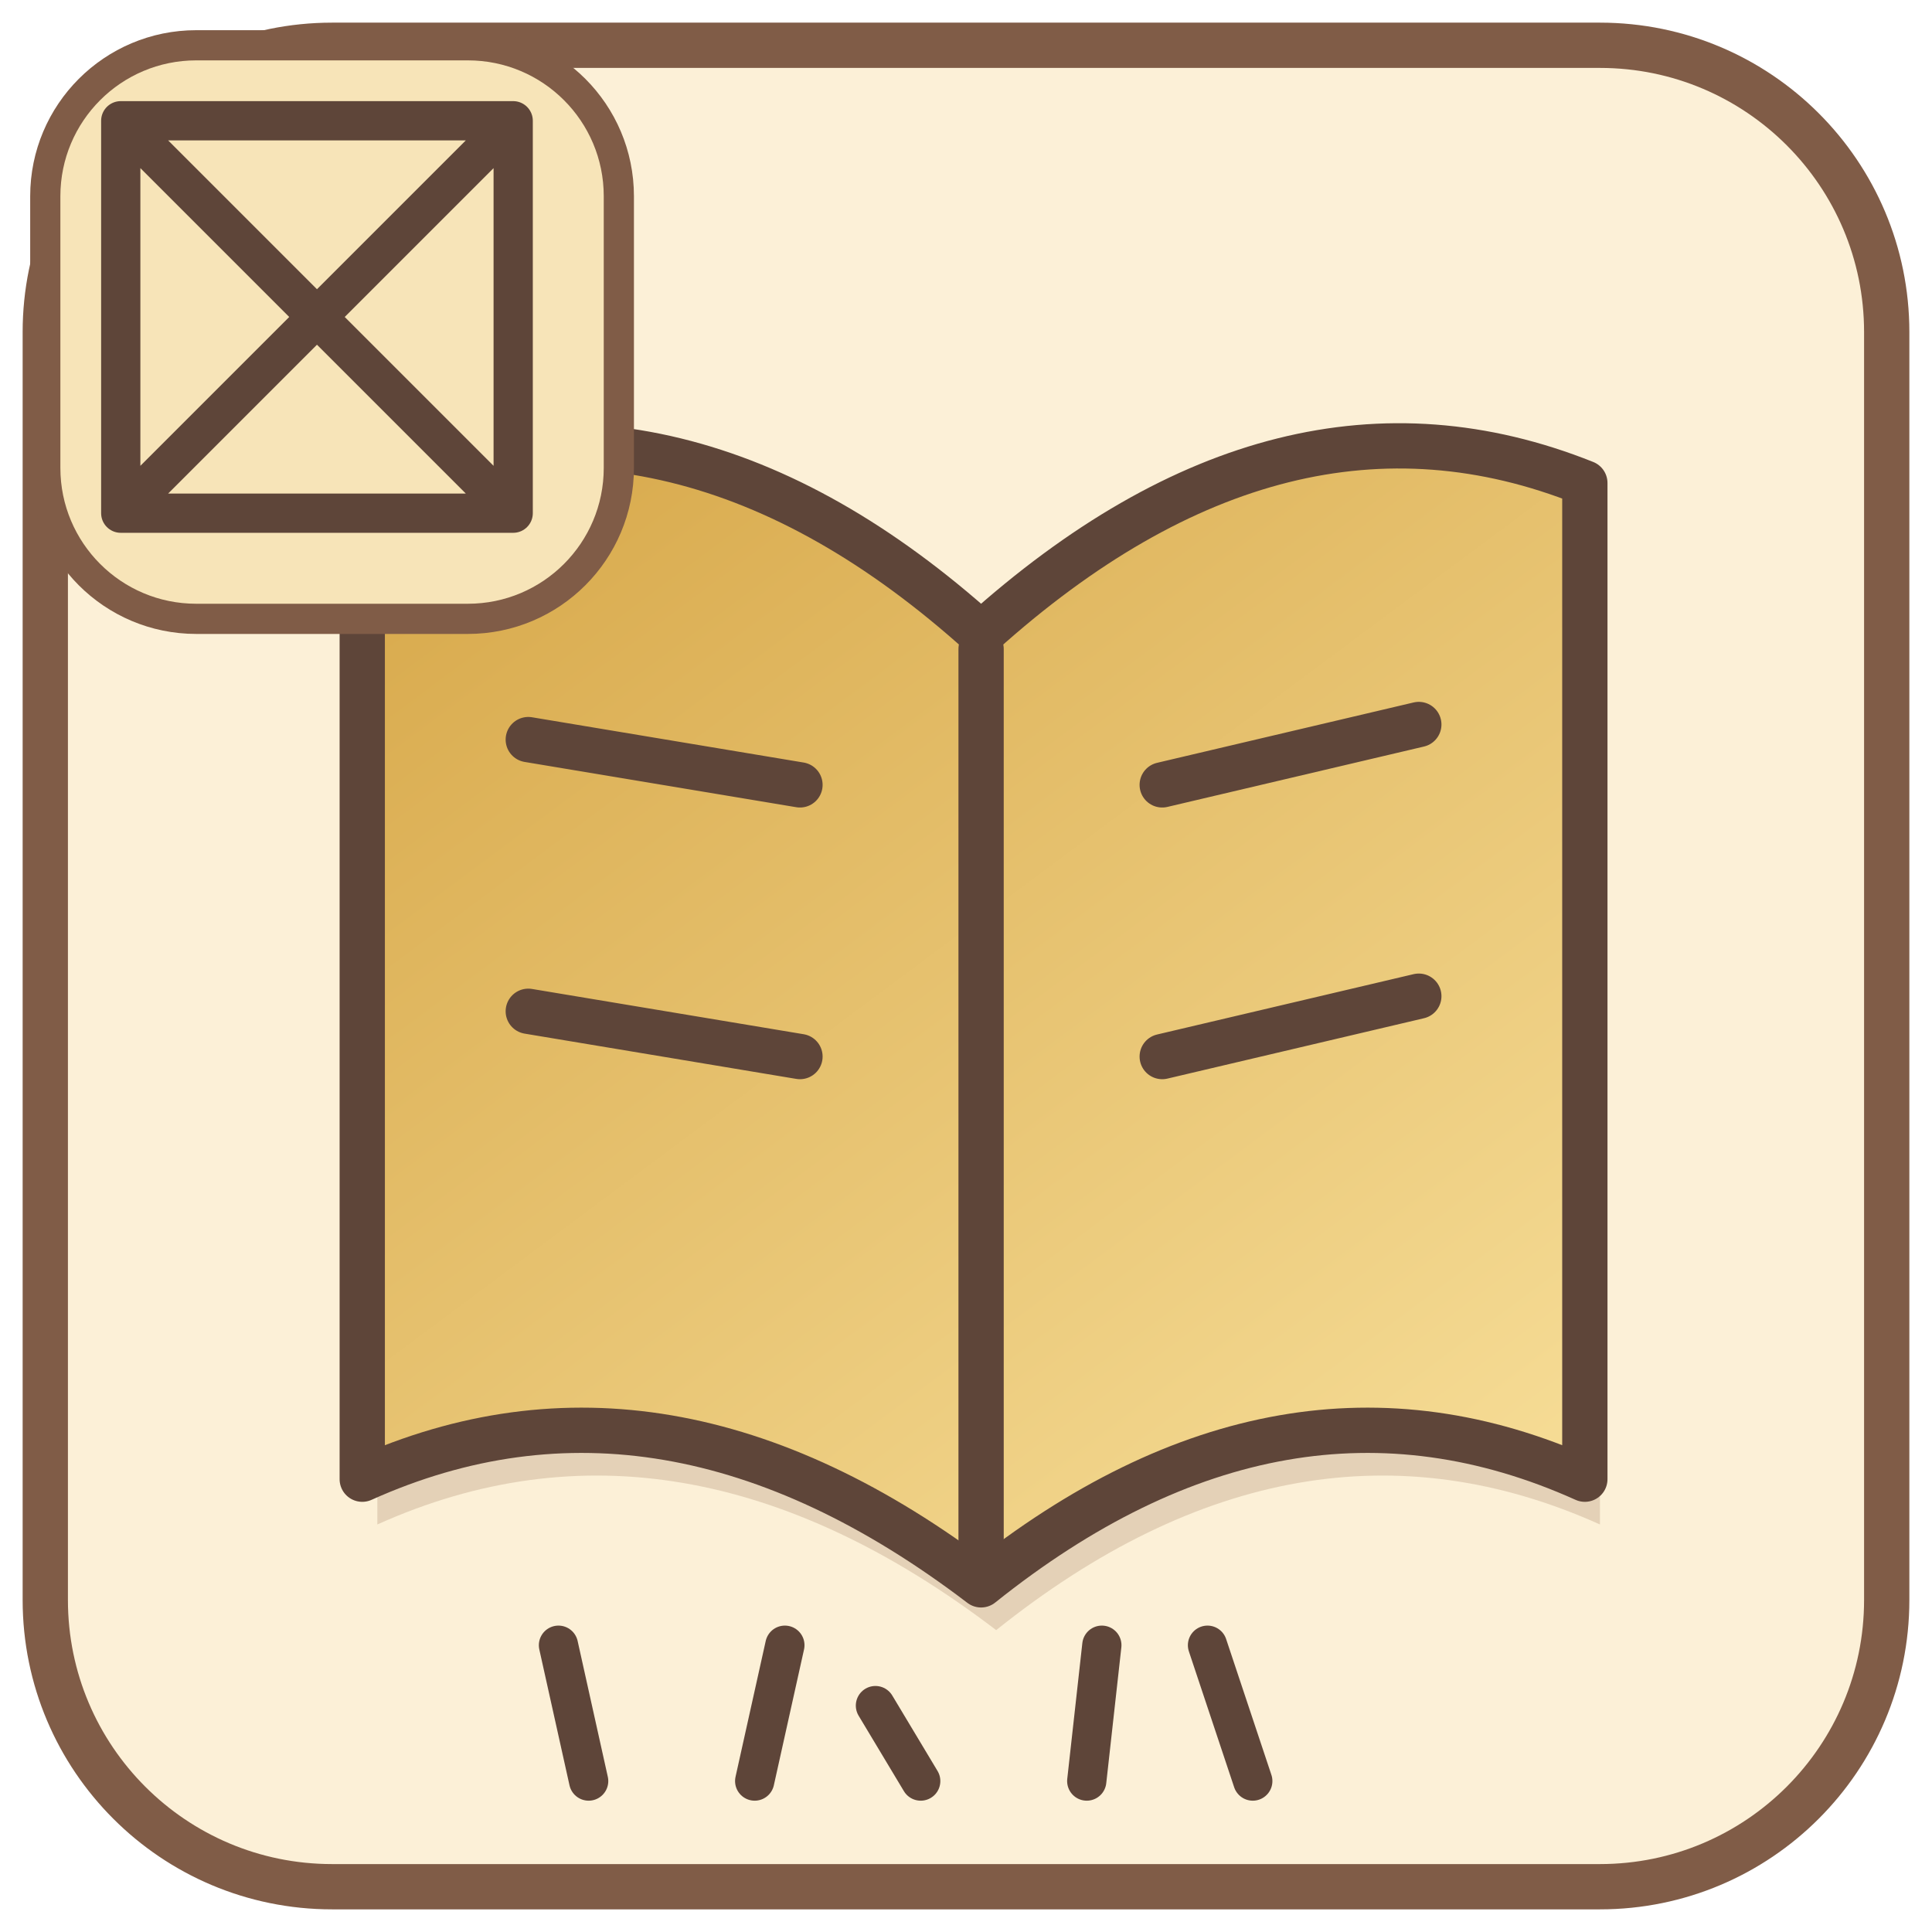
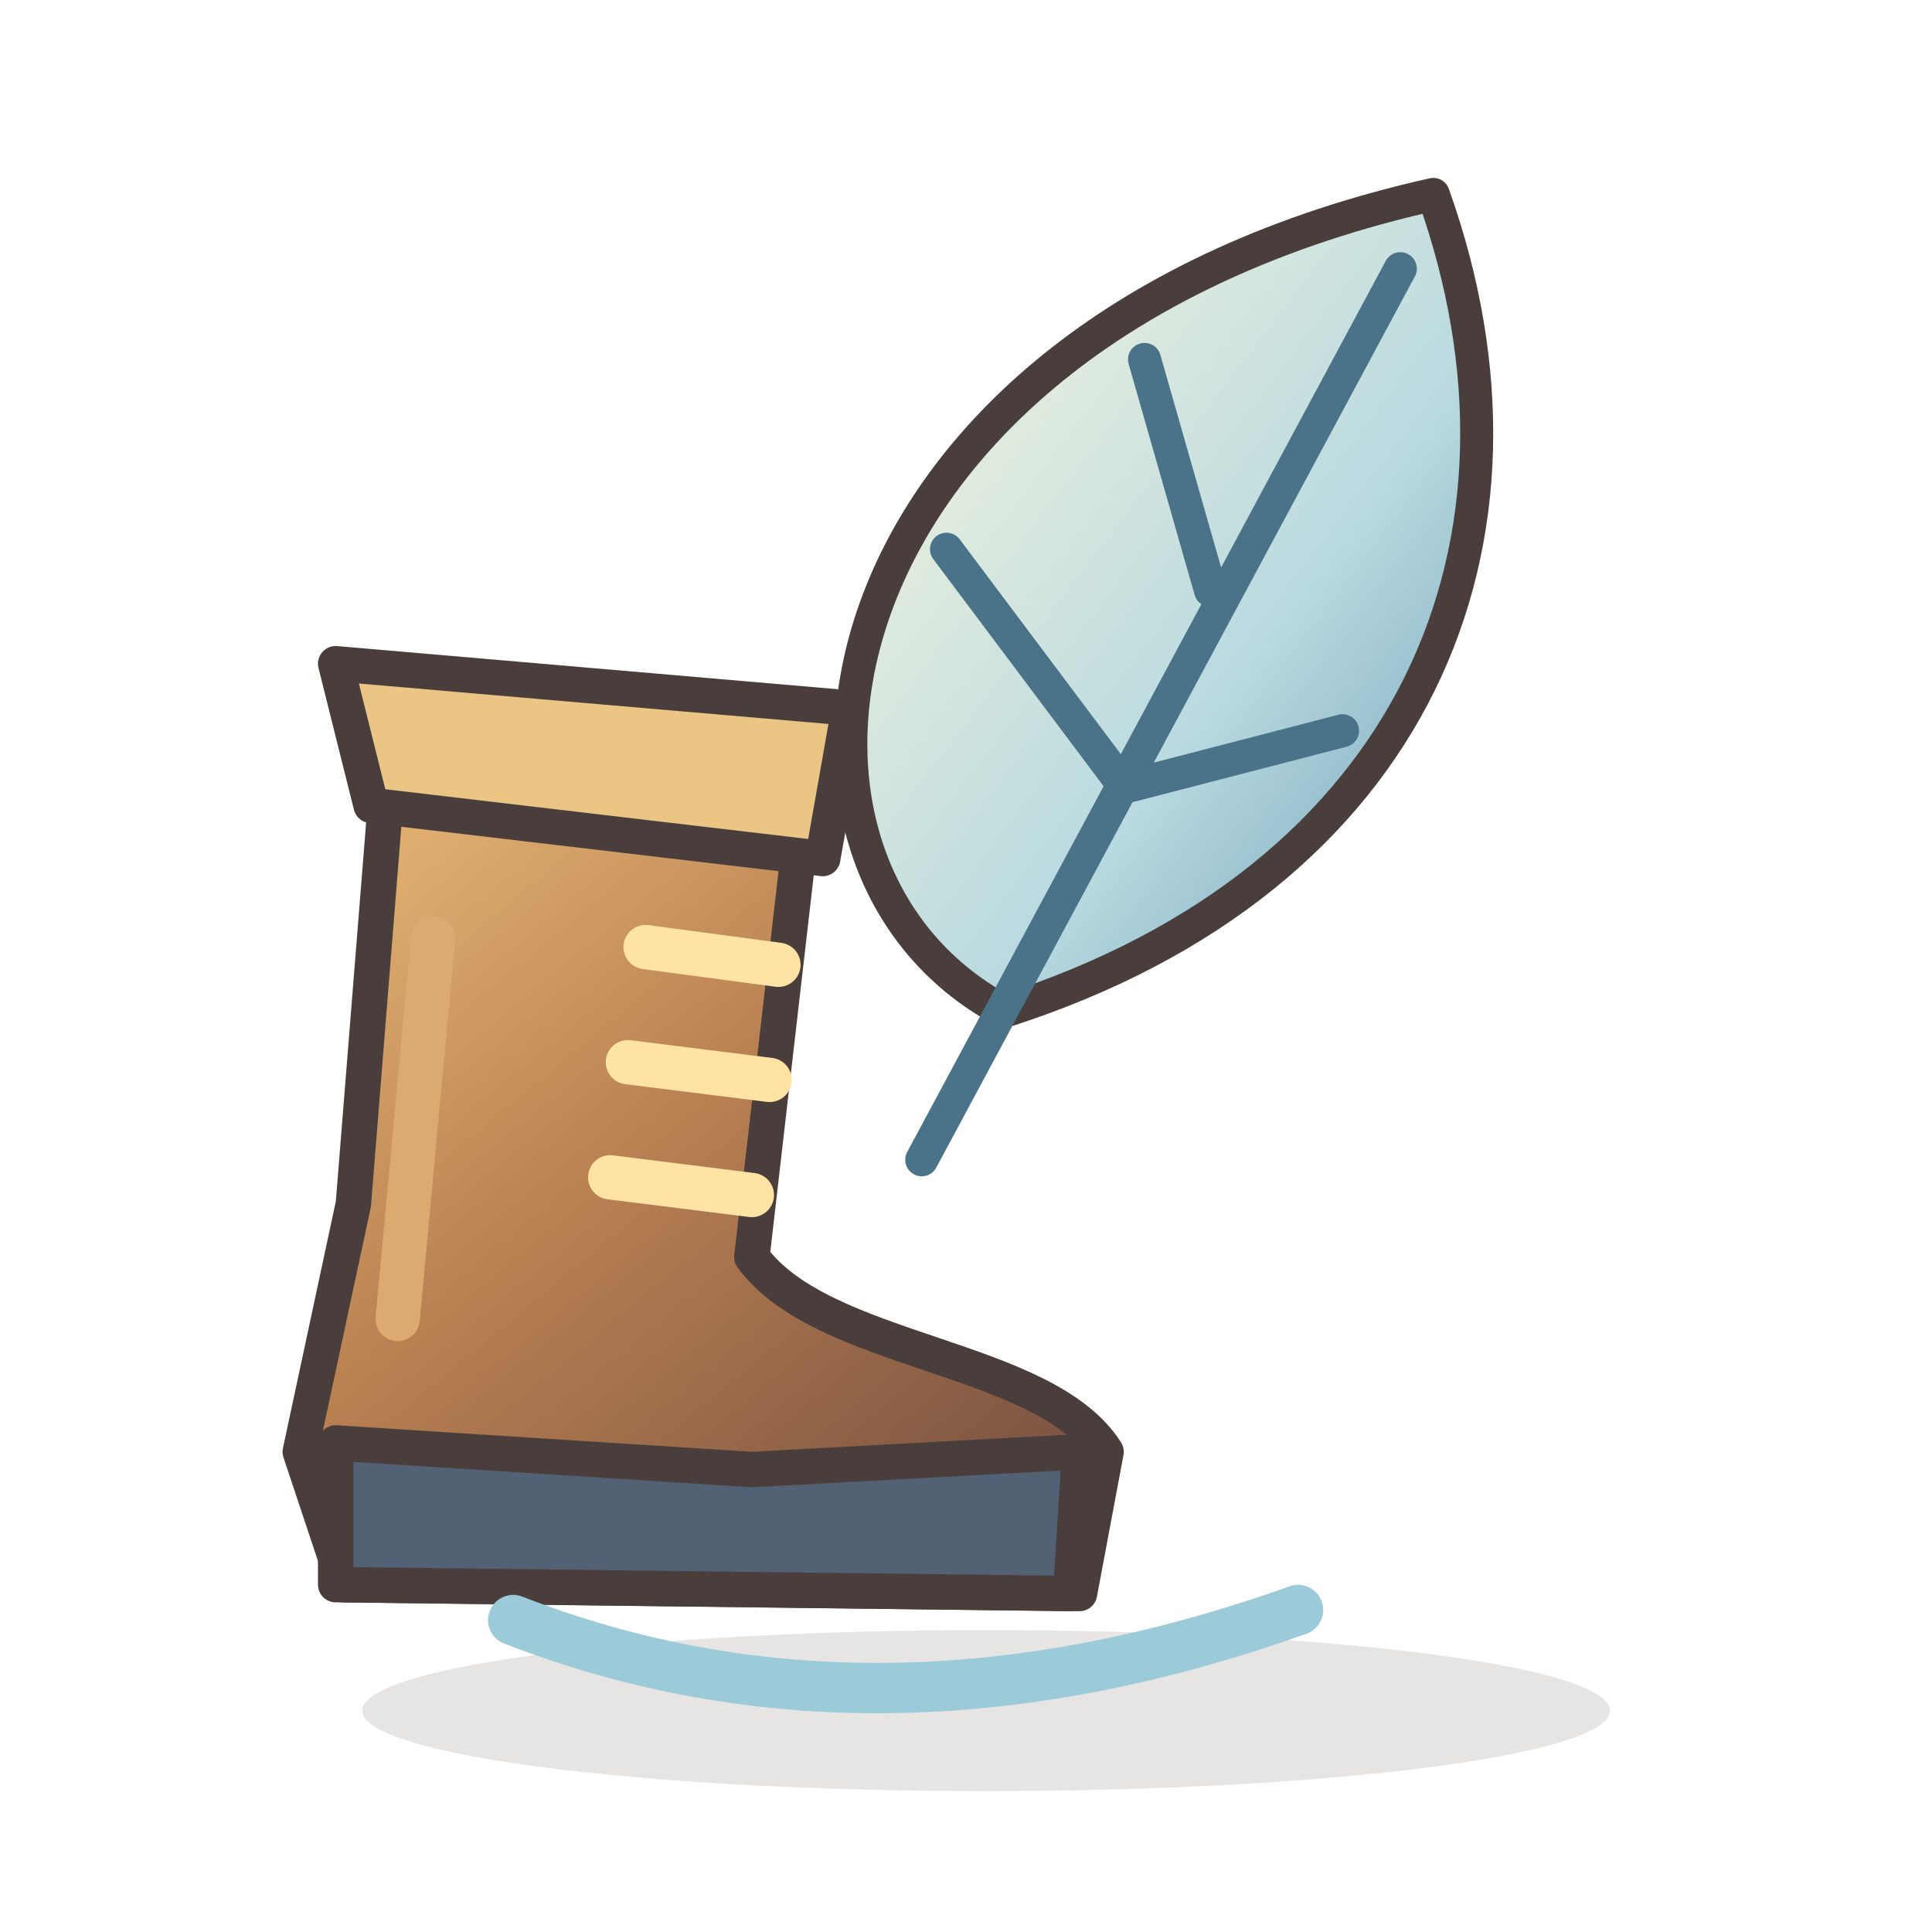
- <svg xmlns="http://www.w3.org/2000/svg" width="128" height="128" viewBox="0 0 128 128">
+ <svg xmlns="http://www.w3.org/2000/svg" width="256" height="256" viewBox="0 0 192 192">
  <defs>
-     <linearGradient id="paint" x2=".8" y2="1">
-       <stop stop-color="#d6a647" />
-       <stop offset="1" stop-color="#f5db94" />
+     <linearGradient id="leather" x2=".8" y2="1">
+       <stop stop-color="#ebbd79" />
+       <stop offset=".5" stop-color="#b87f51" />
+       <stop offset="1" stop-color="#785242" />
+     </linearGradient>
+     <linearGradient id="rock" x2=".7" y2="1">
+       <stop stop-color="#b9c7ca" />
+       <stop offset="1" stop-color="#596a81" />
+     </linearGradient>
+     <linearGradient id="feather" x2="1" y2="1">
+       <stop stop-color="#fff8dc" />
+       <stop offset=".6" stop-color="#b9dae0" />
+       <stop offset="1" stop-color="#679ab5" />
    </linearGradient>
  </defs>
-   <rect x="3" y="3" width="122" height="122" rx="19" fill="#fcf0d7" stroke="#805c47" stroke-width="3" />
-   <g transform="translate(1 3)" fill="#9b7558" opacity=".25">
-     <path d="M65 42q-20-18-41-10v66q20-9 41 7 20-16 40-7V32q-20-8-40 10z" />
-     <path d="M65 43v61M35 49l18 3M77 52l17-4M35 67l18 3M77 70l17-4" fill="none" />
-   </g>
-   <g fill="url(#paint)" stroke="#5e4539" stroke-width="3" stroke-linejoin="round" stroke-linecap="round">
-     <path d="M65 42q-20-18-41-10v66q20-9 41 7 20-16 40-7V32q-20-8-40 10z" />
-     <path d="M65 43v61M35 49l18 3M77 52l17-4M35 67l18 3M77 70l17-4" fill="none" />
-   </g>
-   <rect x="3" y="3" width="38" height="38" rx="10" fill="#f7e4b8" stroke="#805c47" stroke-width="2" />
-   <g fill="none" stroke="#5e4539" stroke-width="2.6" stroke-linecap="round" stroke-linejoin="round">
-     <path d="M8 8h26v26H8zM8 8l26 26M8 34L34 8" />
-     <path d="M39 118l-2 -9" />
-     <path d="M50 118l2 -9" />
-     <path d="M61 118l-3 -5" />
-     <path d="M72 118l1 -9" />
-     <path d="M83 118l-3 -9" />
+   <ellipse cx="98" cy="170" rx="62" ry="8" fill="#4b423b" opacity=".14" />
+   <g stroke="#493e3b" stroke-width="4" stroke-linecap="round" stroke-linejoin="round">
+     <g transform="translate(-8,29) scale(.88)">
+       <path d="M53 53l47 4-6 52c8 11 33 11 40 22l-3 16-83-1-5-15 6-28z" fill="url(#leather)" />
+       <path d="M51 58l-4-16 58 5-3 17z" fill="#eac584" />
+       <path d="M47 130l47 3 37-2-1 16-83-1z" fill="#536175" />
+       <path d="M82 74l15 2m-17 11l16 2m-18 11l16 2" stroke="#ffe3a5" stroke-width="5" />
+       <path d="M58 73l-4 43" stroke="#dcaa71" stroke-width="5" />
+     </g>
+     <g transform="translate(26,-2) scale(.82)">
+       <path d="M90 125C56 107 66 43 142 26c15 42-2 83-52 99z" fill="url(#feather)" />
+       <path d="M80 143l58-108m-34 62l-21-28m32 5l-8-28m-3 52l27-7" fill="none" stroke="#4a7288" stroke-width="4" />
+     </g>
+     <path d="M51 161q36 14 78-1" fill="none" stroke="#9bcad9" stroke-width="5" />
  </g>
</svg>
